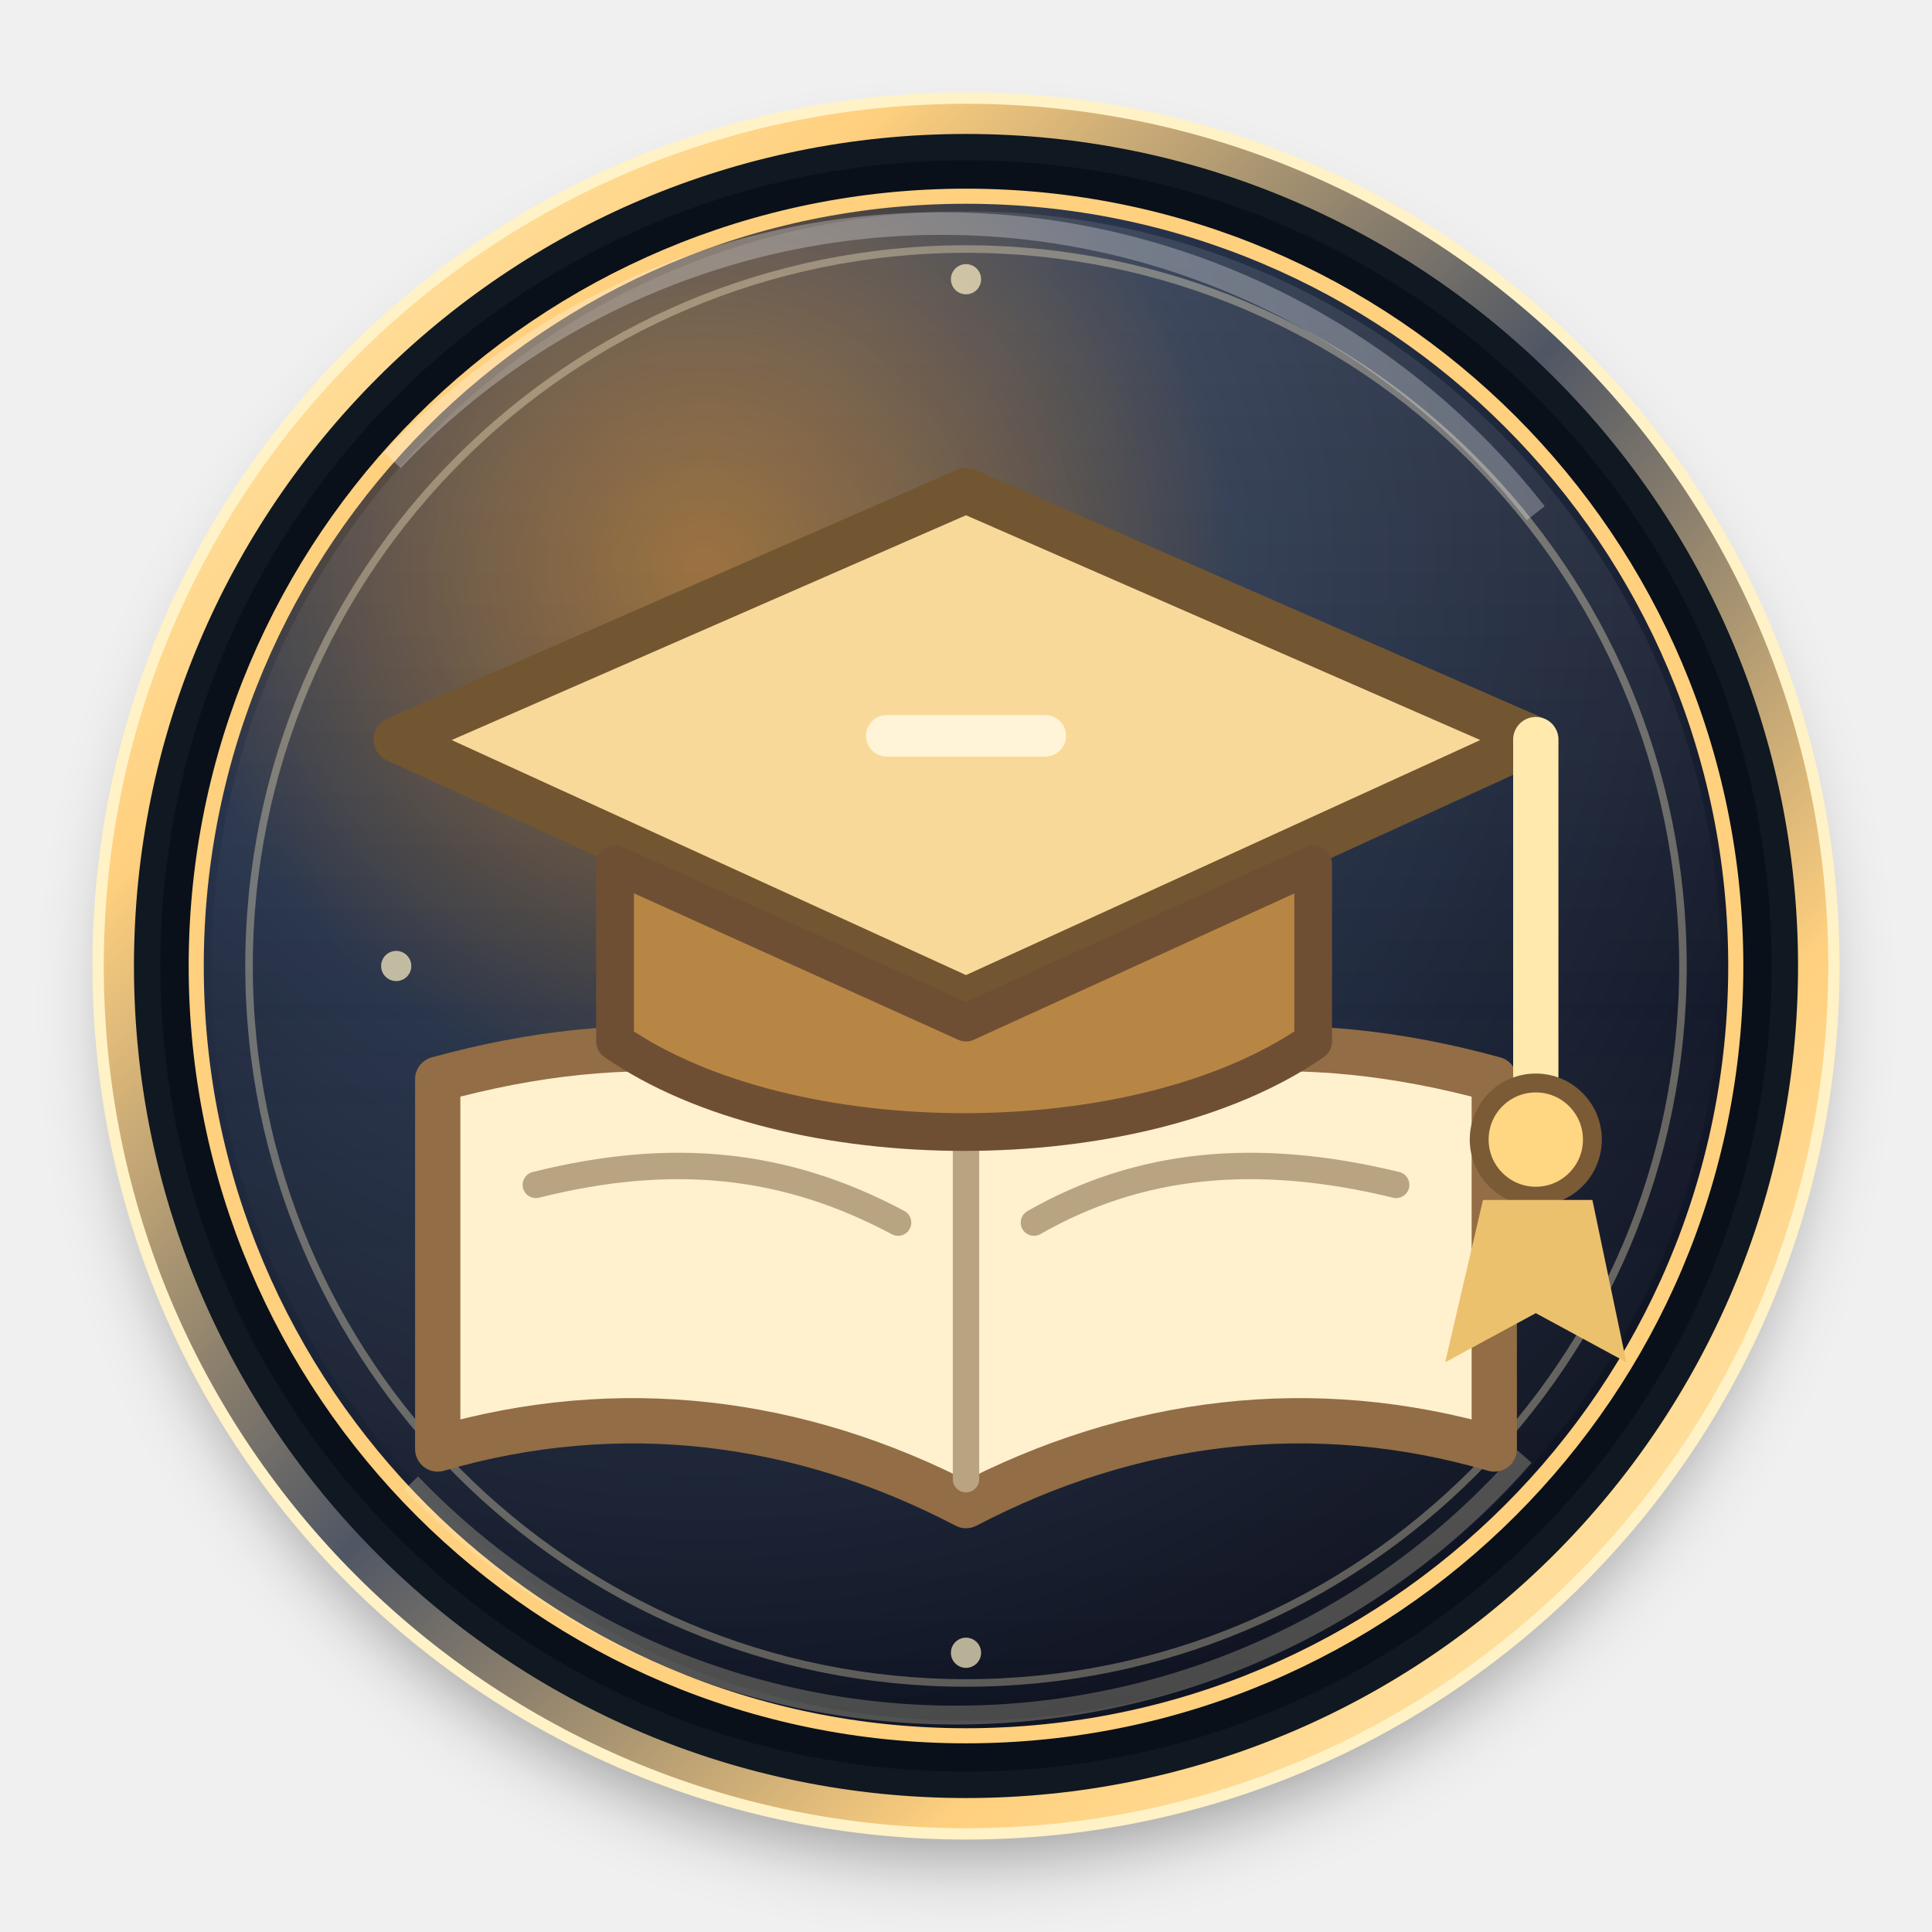
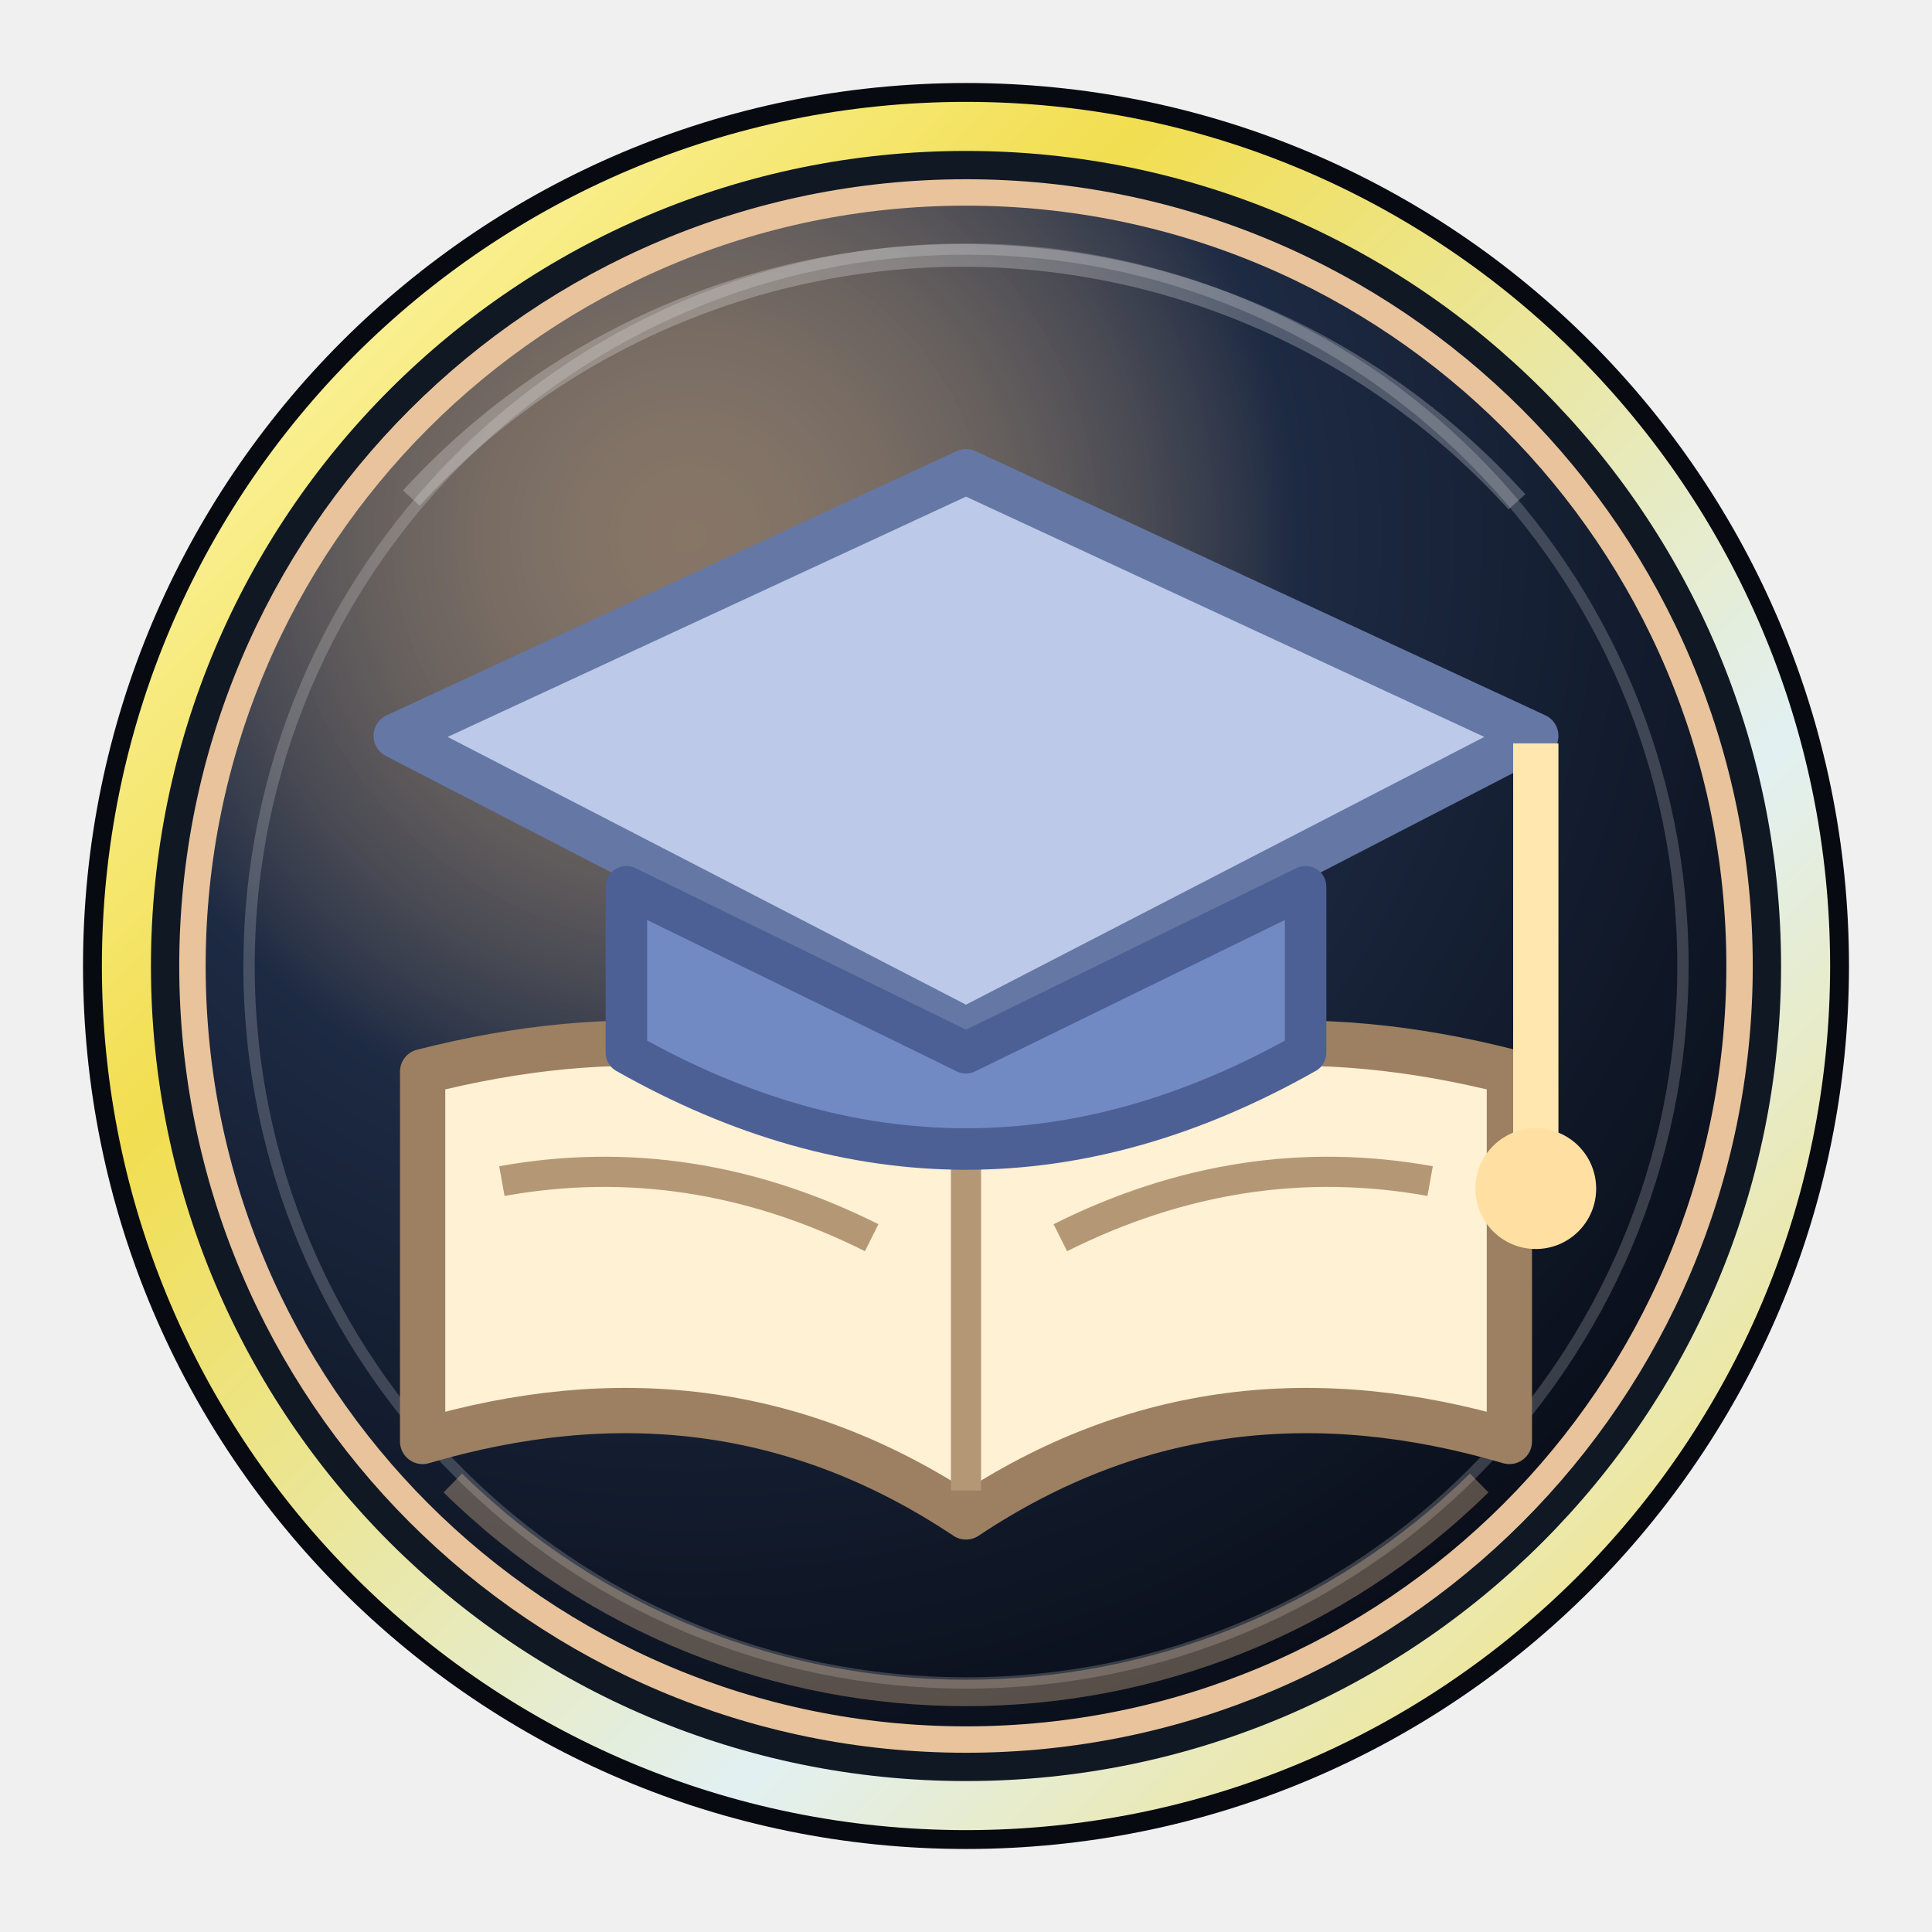
<svg xmlns="http://www.w3.org/2000/svg" viewBox="0 0 512 512" role="img" aria-labelledby="title desc">
  <defs>
-     <linearGradient id="rim" x1="0" x2="1" y1="0" y2="1">
-       <stop stop-color="#FFF2C6" />
-       <stop offset=".23" stop-color="#FFD07E" />
-       <stop offset=".49" stop-color="#4F5664" />
-       <stop offset=".74" stop-color="#FFD07E" />
-       <stop offset="1" stop-color="#FFF2C6" />
+     <linearGradient id="rim" x1="0" y1="0" x2="1" y2="1">
+       <stop stop-color="#FFFFCB" />
+       <stop offset=".31" stop-color="#F2DE50" />
+       <stop offset=".67" stop-color="#E2F0F2" />
+       <stop offset="1" stop-color="#F6DF5B" />
    </linearGradient>
-     <radialGradient id="field" cx=".33" cy=".24" r=".91">
-       <stop stop-color="#B57D3A" stop-opacity=".81" />
-       <stop offset=".38" stop-color="#28344B" />
-       <stop offset="1" stop-color="#090C19" />
+     <radialGradient id="field" cx=".32" cy=".22" r=".9">
+       <stop stop-color="#E8C39C" stop-opacity=".55" />
+       <stop offset=".44" stop-color="#1D2A43" />
+       <stop offset="1" stop-color="#060A13" />
    </radialGradient>
-     <linearGradient id="shine" x1="0" x2="0" y1="0" y2="1">
-       <stop stop-color="#FFFFFF" stop-opacity=".31" />
-       <stop offset=".53" stop-color="#FFFFFF" stop-opacity=".015" />
-       <stop offset="1" stop-color="#000000" stop-opacity=".26" />
-     </linearGradient>
-     <filter id="medal-shadow" x="-20%" y="-20%" width="140%" height="150%">
-       <feGaussianBlur stdDeviation="10" />
-     </filter>
  </defs>
-   <ellipse cx="256" cy="267" rx="224" ry="224" fill="#000000" opacity=".38" filter="url(#medal-shadow)" />
-   <circle cx="256" cy="256" r="230" fill="url(#rim)" stroke="#FFF2C6" stroke-width="3" />
-   <circle cx="256" cy="256" r="217" fill="#091019" stroke="#101821" stroke-width="7" />
-   <circle cx="256" cy="256" r="204" fill="url(#field)" stroke="#FFD07E" stroke-width="4" />
-   <circle cx="256" cy="256" r="190" fill="none" stroke="#FFF2C6" stroke-width="2" opacity=".35" />
-   <path d="M104 122A200 200 0 0 1 407 136" fill="none" stroke="#FFFFFF" stroke-width="6" opacity=".28" />
-   <path d="M109 393A200 200 0 0 0 404 386" fill="none" stroke="#FFF2C6" stroke-width="5" opacity=".27" />
-   <circle cx="256" cy="256" r="200" fill="url(#shine)" opacity=".34" />
-   <g fill="#FFF2C6" opacity=".7">
-     <circle cx="105" cy="256" r="4" />
-     <circle cx="407" cy="256" r="4" />
-     <circle cx="256" cy="74" r="4" />
-     <circle cx="256" cy="438" r="4" />
-   </g>
-   <g id="symbol-utdanning" stroke-linecap="round" stroke-linejoin="round">
-     <path d="M116 286c51-14 96-10 140 13 44-23 89-27 140-13v98c-48-14-96-8-140 15-44-23-92-29-140-15Z" fill="#FFF0CE" stroke="#926D45" stroke-width="12" />
-     <path d="M256 302v90M142 314c36-9 66-6 96 10M274 324c28-16 59-19 96-10" stroke="#B9A482" stroke-width="7" fill="none" />
-     <path d="M105 196l151-66 151 66-151 69Z" fill="#F9D99A" stroke="#725631" stroke-width="12" />
-     <path d="M163 229v47c46 32 139 32 185 0v-47l-92 42Z" fill="#B88644" stroke="#6F4F34" stroke-width="10" />
-     <path d="M407 196v99" stroke="#FFE9AC" stroke-width="12" fill="none" />
-     <circle cx="407" cy="302" r="15" fill="#FFD682" stroke="#7B5A36" stroke-width="5" />
-     <path d="M393 318l-10 43 24-13 24 13-9-43Z" fill="#EBC16D" />
-     <path d="M235 195h42" stroke="#FFF4D8" stroke-width="11" />
+   <circle cx="256" cy="256" r="234" fill="#070A11" />
+   <circle cx="256" cy="256" r="229" fill="url(#rim)" />
+   <circle cx="256" cy="256" r="216" fill="#101824" />
+   <circle cx="256" cy="256" r="205" fill="url(#field)" stroke="#E8C39C" stroke-width="7" />
+   <circle cx="256" cy="256" r="190" fill="none" stroke="#FFFFFF" stroke-opacity=".19" stroke-width="3" />
+   <path d="M109 132A198 198 0 0 1 402 133" fill="none" stroke="#FFFFFF" stroke-opacity=".24" stroke-width="6" />
+   <path d="M120 393A194 194 0 0 0 392 393" fill="none" stroke="#E8C39C" stroke-opacity=".35" stroke-width="7" />
+   <g id="symbol-utdanning" stroke-linejoin="round">
+     <path d="M112 284c51-13 99-10 144 15 45-25 93-28 144-15v98c-51-15-99-10-144 20-45-30-93-35-144-20Z" fill="#FFF1D3" stroke="#9C8061" stroke-width="12" />
+     <path d="M256 300v95M133 313q50-9 98 15M281 328q48-24 98-15" fill="none" stroke="#B49876" stroke-width="8" />
+     <path d="M105 195l151-70 151 70-151 78Z" fill="#BCC9E8" stroke="#6577A4" stroke-width="12" />
+     <path d="M166 235v44q90 51 180 0v-44l-90 44Z" fill="#728AC3" stroke="#4C6096" stroke-width="11" />
+     <path d="M407 197v107" stroke="#FFE7AF" stroke-width="12" />
+     <circle cx="407" cy="315" r="16" fill="#FFE0A2" />
  </g>
</svg>
